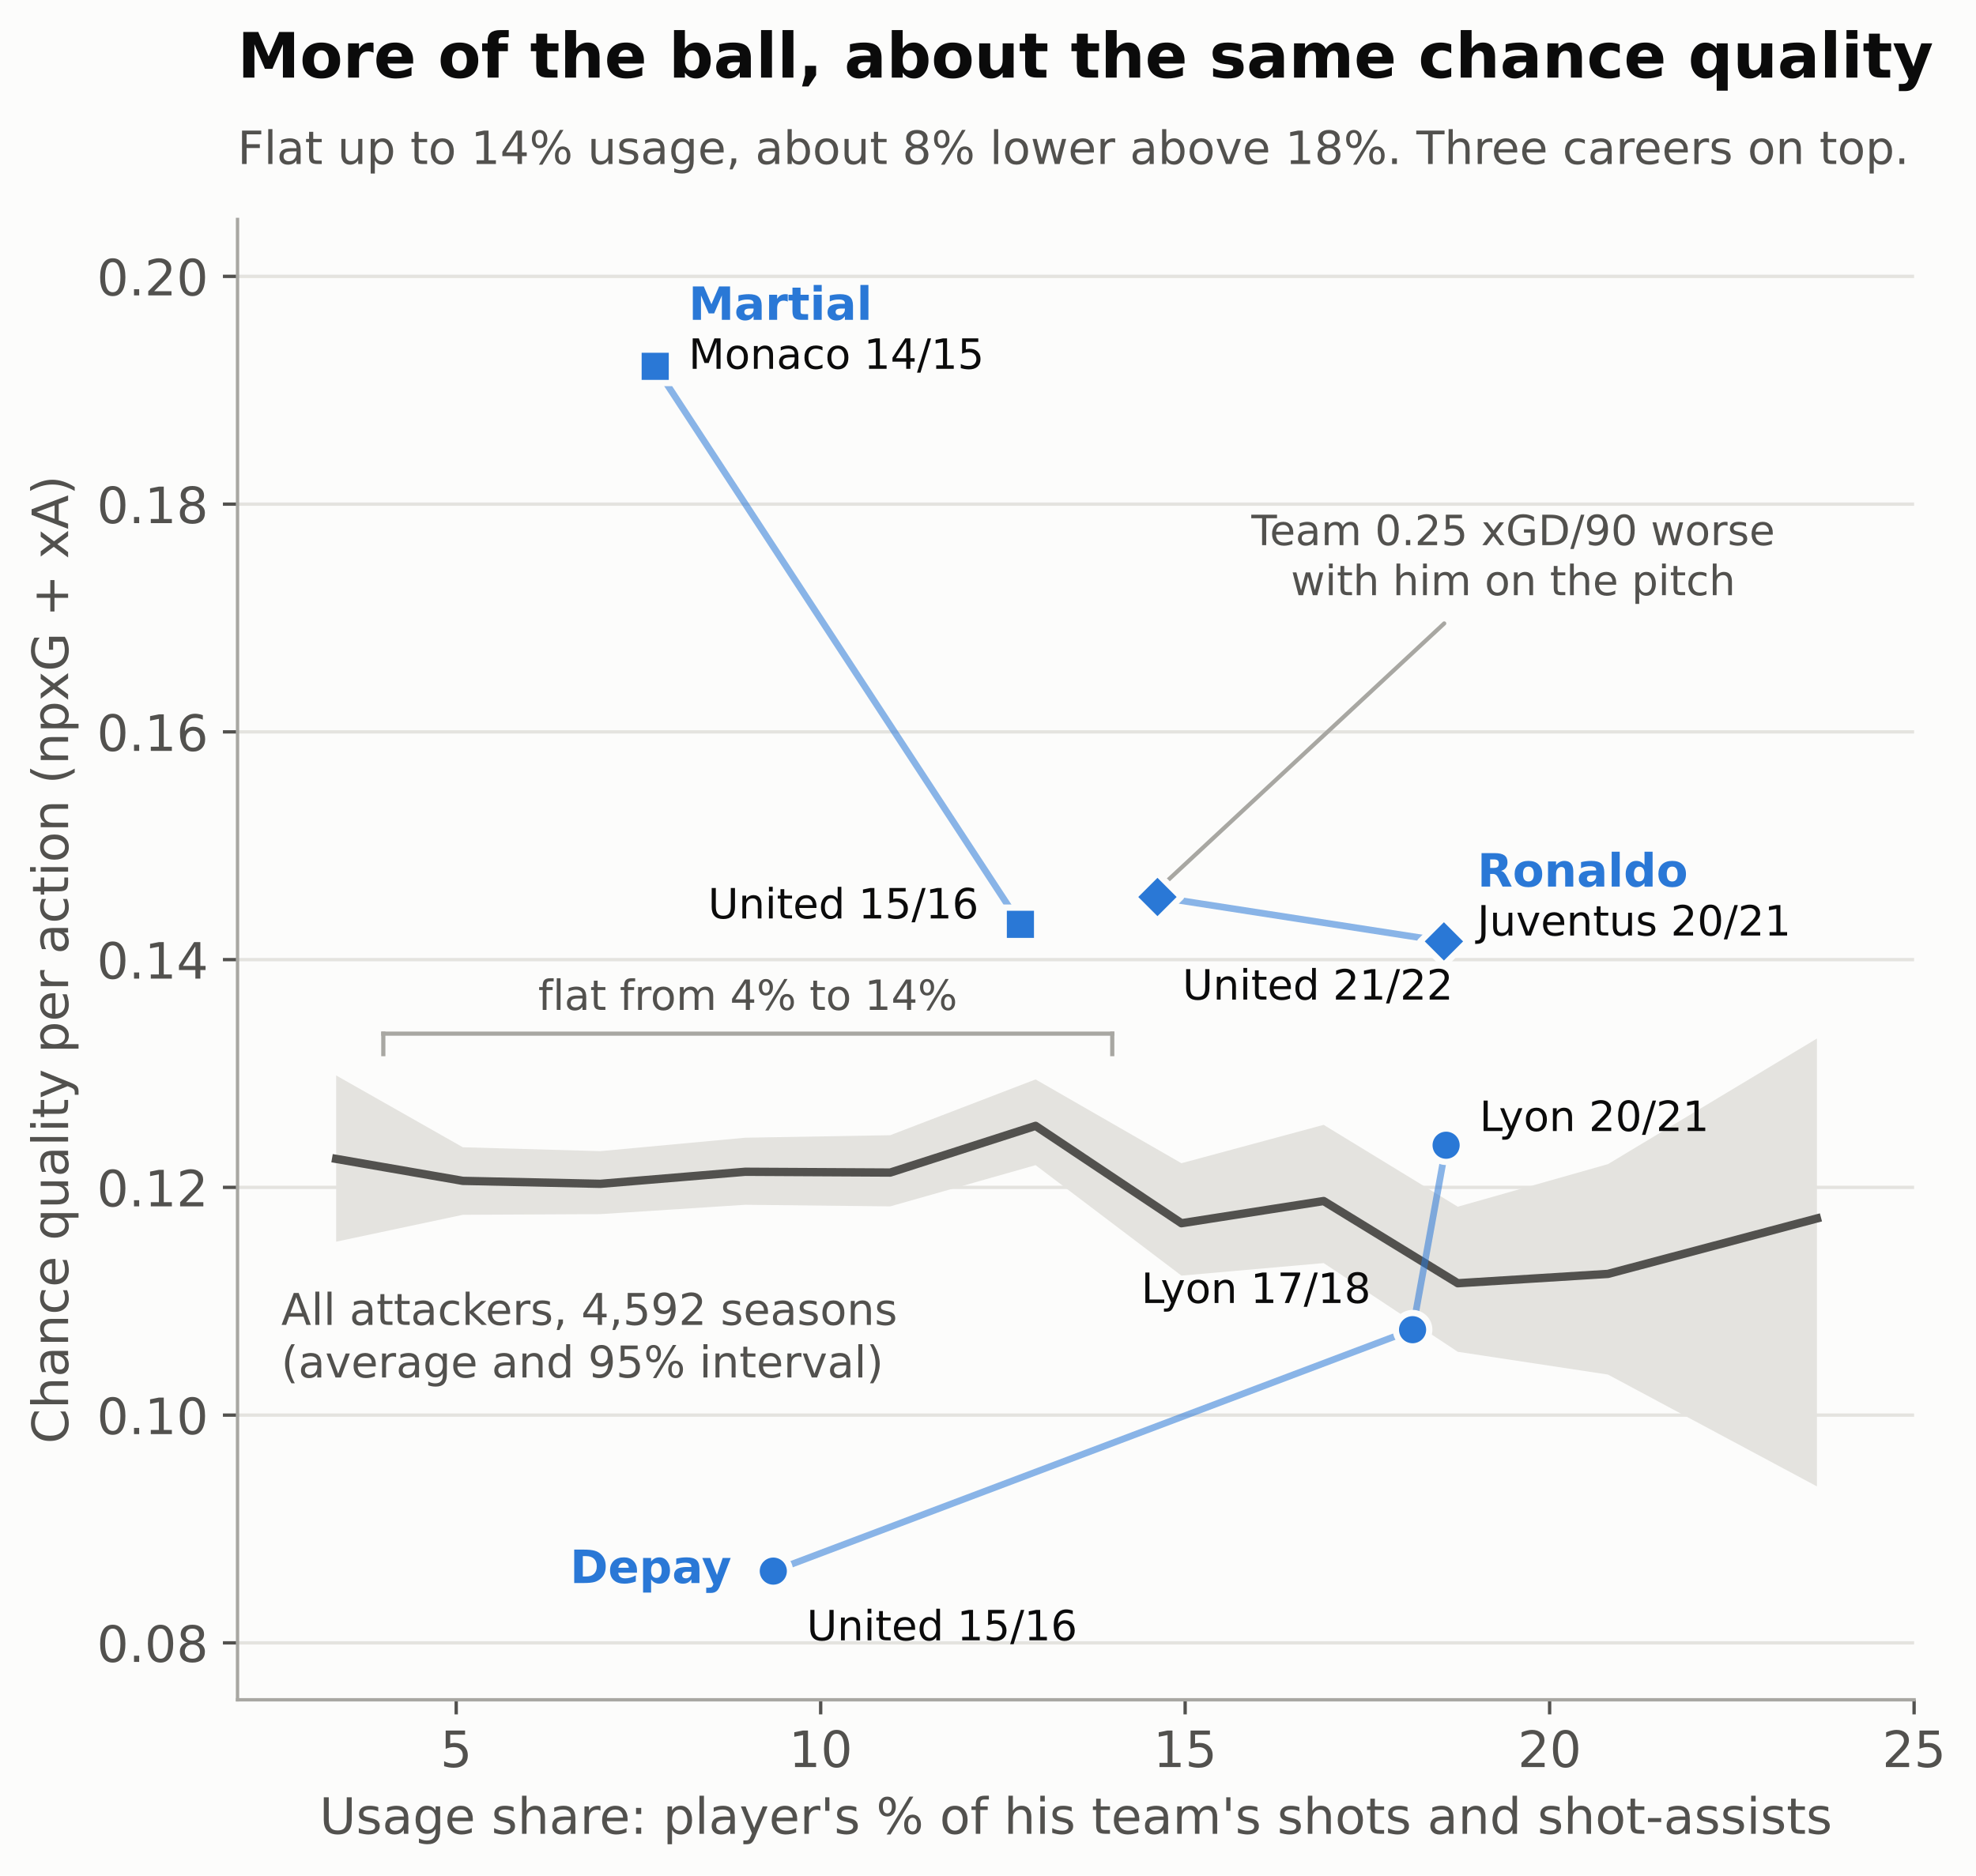
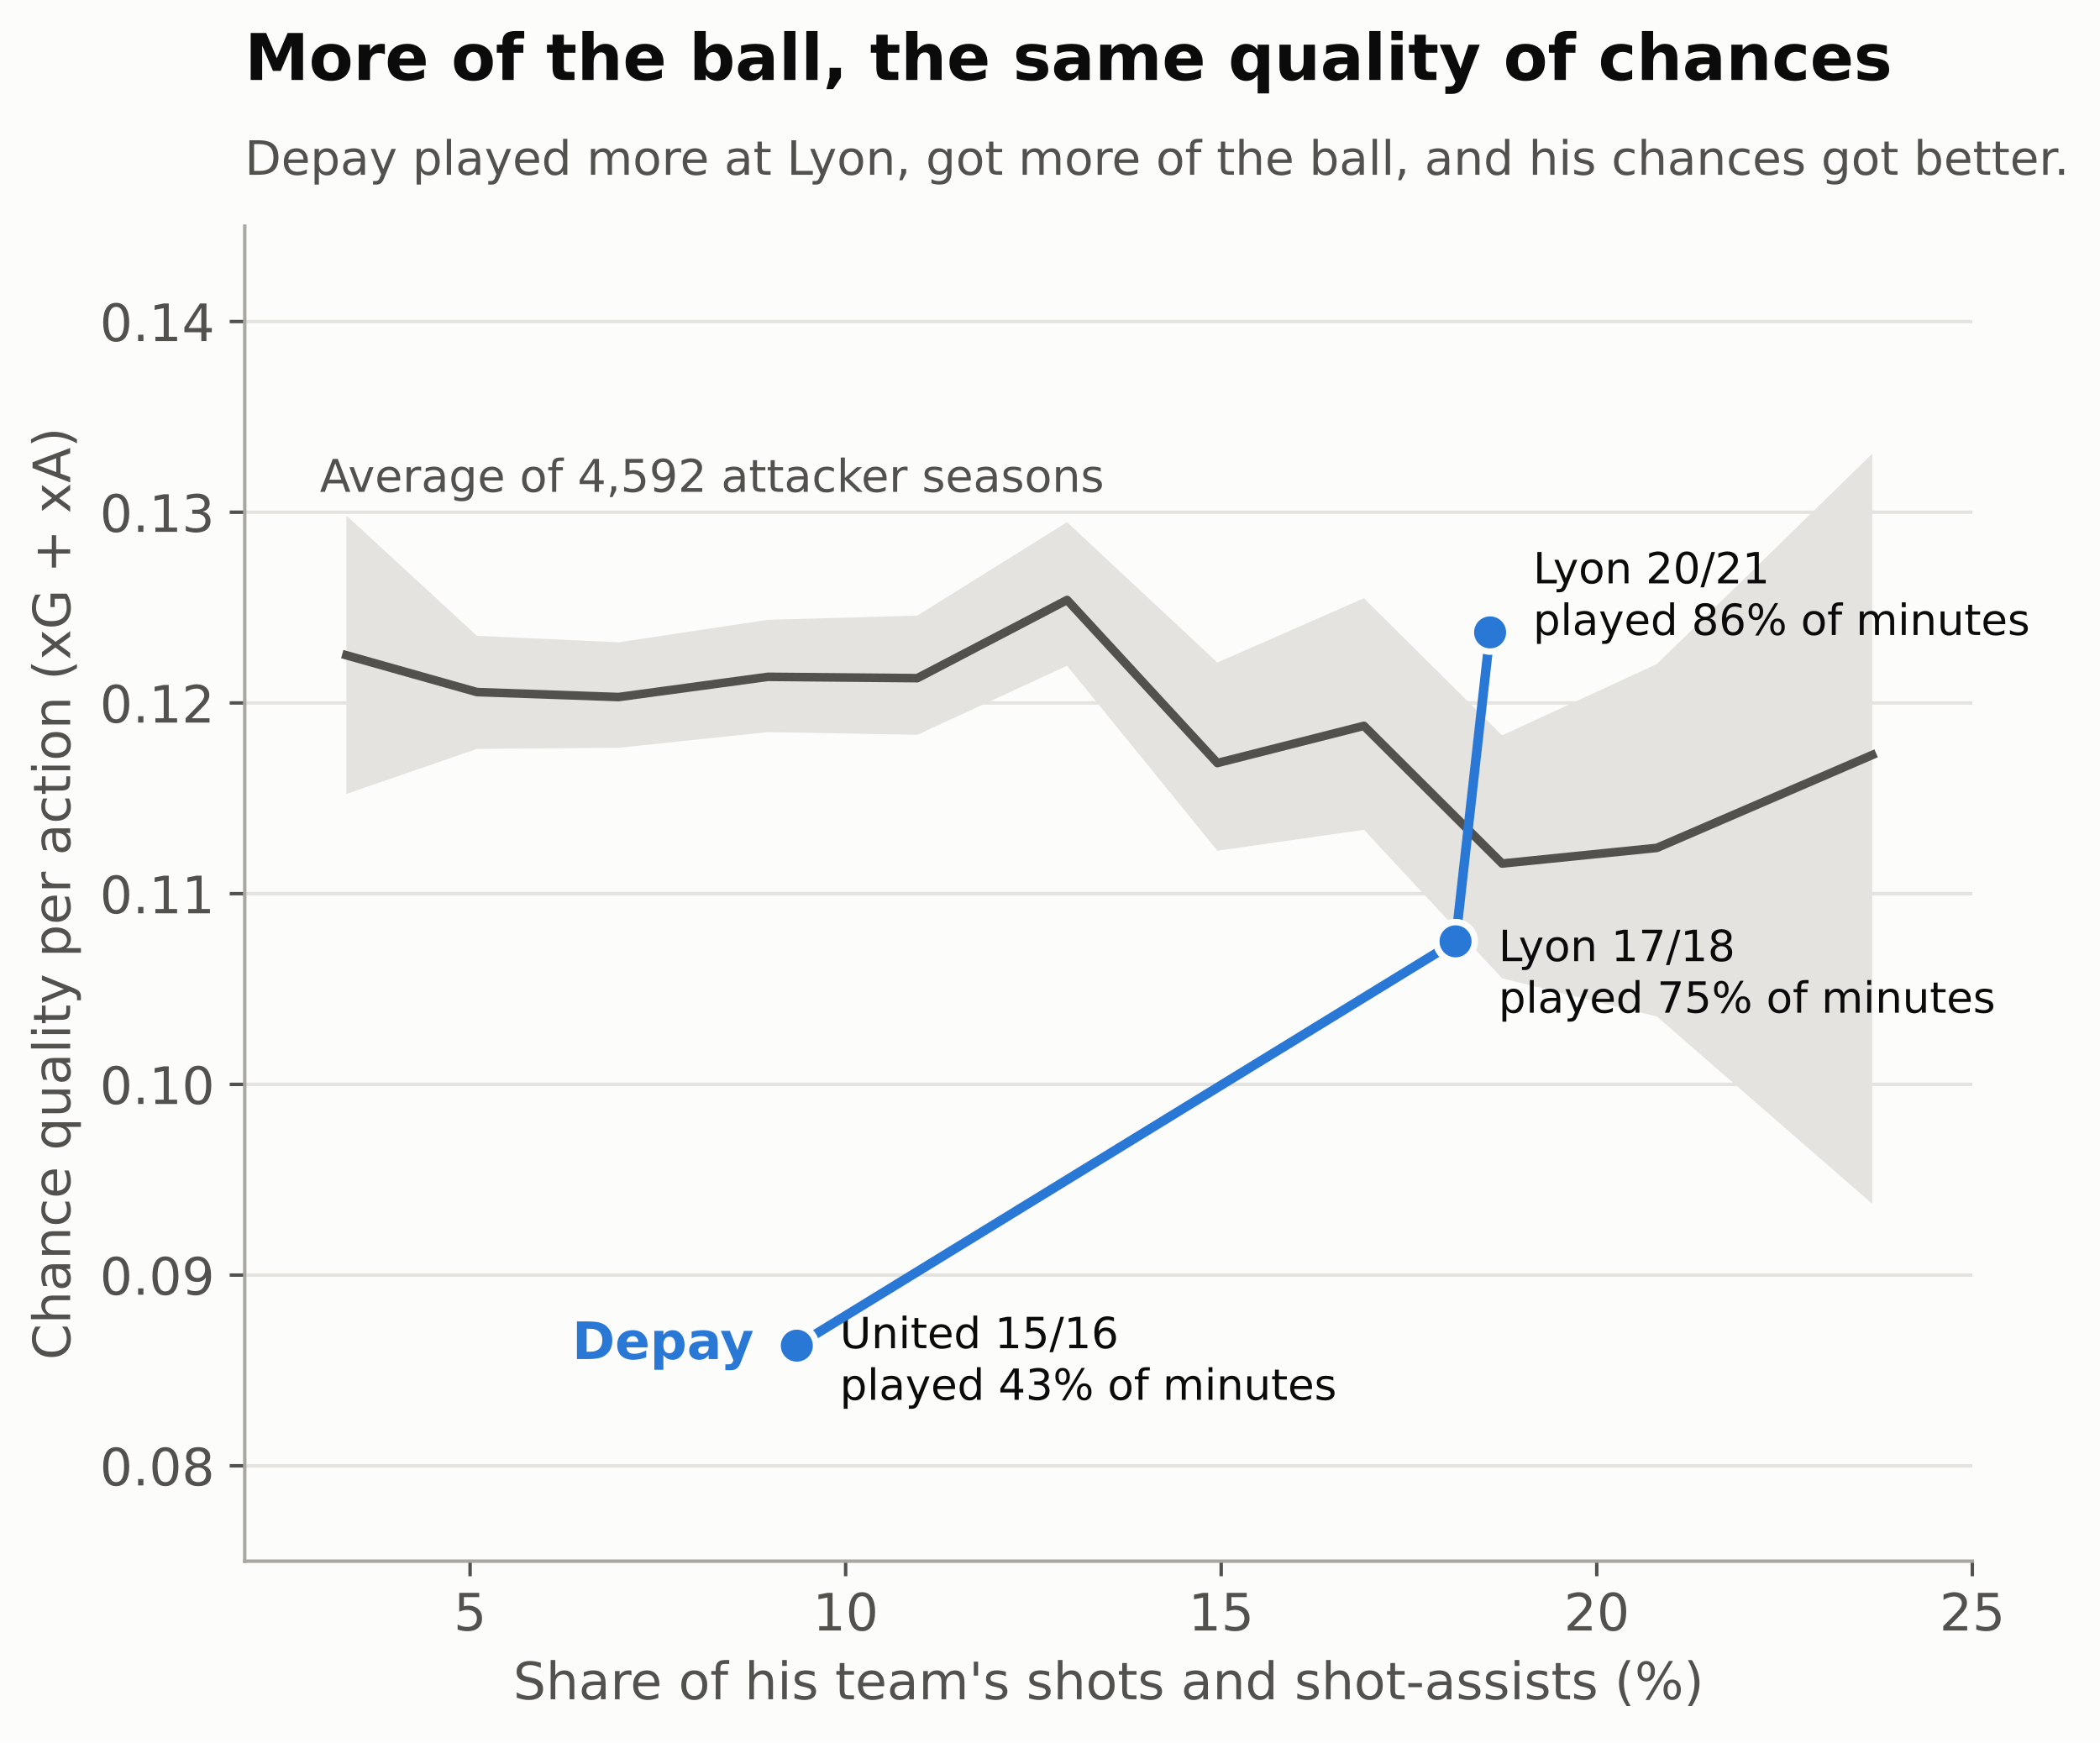
- <svg xmlns="http://www.w3.org/2000/svg" xmlns:xlink="http://www.w3.org/1999/xlink" width="473.515pt" height="449.615pt" viewBox="0 0 473.515 449.615" version="1.1">
+ <svg xmlns="http://www.w3.org/2000/svg" xmlns:xlink="http://www.w3.org/1999/xlink" width="488.373pt" height="405.263pt" viewBox="0 0 488.373 405.263" version="1.1">
  <defs>
    <style type="text/css">*{stroke-linejoin: round; stroke-linecap: butt}</style>
  </defs>
  <g id="figure_1">
    <g id="patch_1">
-       <path d="M -0 449.615  L 473.515 449.615  L 473.515 0  L -0 0  z " style="fill: #fcfcfb" />
+       <path d="M -0 405.263  L 488.373 405.263  L 488.373 0  L -0 0  z " style="fill: #fcfcfb" />
    </g>
    <g id="axes_1">
      <g id="patch_2">
-         <path d="M 56.92 407.414  L 458.68 407.414  L 458.68 52.598  L 56.92 52.598  z " style="fill: #fcfcfb" />
+         <path d="M 56.92 363.062  L 458.68 363.062  L 458.68 52.598  L 56.92 52.598  z " style="fill: #fcfcfb" />
      </g>
      <g id="FillBetweenPolyCollection_1">
        <defs>
-           <path id="m66f7630652" d="M 80.554 -191.851  L 80.554 -152.003  L 110.913 -158.444  L 143.857 -158.608  L 178.583 -160.846  L 213.327 -160.464  L 248.157 -170.344  L 283.111 -143.869  L 317.19 -146.872  L 349.331 -125.61  L 385.315 -120.151  L 435.395 -93.349  L 435.395 -200.695  L 435.395 -200.695  L 385.315 -170.59  L 349.331 -160.382  L 317.19 -180.006  L 283.111 -170.808  L 248.157 -190.896  L 213.327 -177.522  L 178.583 -176.922  L 143.857 -173.701  L 110.913 -174.629  L 80.554 -191.851  z " />
+           <path id="m3b69d3f0be" d="M 80.554 -285.383  L 80.554 -220.629  L 110.913 -231.096  L 143.857 -231.362  L 178.583 -234.999  L 213.327 -234.378  L 248.157 -250.434  L 283.111 -207.412  L 317.19 -212.291  L 349.331 -177.741  L 385.315 -168.87  L 435.395 -125.317  L 435.395 -299.753  L 435.395 -299.753  L 385.315 -250.833  L 349.331 -234.245  L 317.19 -266.134  L 283.111 -251.188  L 248.157 -283.831  L 213.327 -262.098  L 178.583 -261.122  L 143.857 -255.889  L 110.913 -257.397  L 80.554 -285.383  z " />
        </defs>
-         <g clip-path="url(#pf5ed3ac1d7)">
-           <use xlink:href="#m66f7630652" x="0" y="449.615" style="fill: #e4e3df" />
+         <g clip-path="url(#p48d8b0e782)">
+           <use xlink:href="#m3b69d3f0be" x="0" y="405.263" style="fill: #e4e3df" />
        </g>
      </g>
      <g id="matplotlib.axis_1">
        <g id="xtick_1">
          <g id="line2d_1">
            <defs>
-               <path id="m68a782cfd2" d="M 0 0  L 0 3.5  " style="stroke: #52514e; stroke-width: 0.8" />
+               <path id="m44d09cf407" d="M 0 0  L 0 3.5  " style="stroke: #52514e; stroke-width: 0.8" />
            </defs>
            <g>
-               <use xlink:href="#m68a782cfd2" x="109.323" y="407.414" style="fill: #52514e; stroke: #52514e; stroke-width: 0.8" />
+               <use xlink:href="#m44d09cf407" x="109.323" y="363.062" style="fill: #52514e; stroke: #52514e; stroke-width: 0.8" />
            </g>
          </g>
          <g id="text_1">
-             <text style="font-size: 12px; font-family: 'DejaVu Sans'; text-anchor: middle; fill: #52514e" x="109.323" y="423.531" transform="rotate(-0 109.3232 423.5308)">5</text>
+             <text style="font-size: 12px; font-family: 'DejaVu Sans'; text-anchor: middle; fill: #52514e" x="109.323" y="379.179" transform="rotate(-0 109.3232 379.1788)">5</text>
          </g>
        </g>
        <g id="xtick_2">
          <g id="line2d_2">
            <g>
-               <use xlink:href="#m68a782cfd2" x="196.662" y="407.414" style="fill: #52514e; stroke: #52514e; stroke-width: 0.8" />
+               <use xlink:href="#m44d09cf407" x="196.662" y="363.062" style="fill: #52514e; stroke: #52514e; stroke-width: 0.8" />
            </g>
          </g>
          <g id="text_2">
-             <text style="font-size: 12px; font-family: 'DejaVu Sans'; text-anchor: middle; fill: #52514e" x="196.662" y="423.531" transform="rotate(-0 196.6623 423.5308)">10</text>
+             <text style="font-size: 12px; font-family: 'DejaVu Sans'; text-anchor: middle; fill: #52514e" x="196.662" y="379.179" transform="rotate(-0 196.6623 379.1788)">10</text>
          </g>
        </g>
        <g id="xtick_3">
          <g id="line2d_3">
            <g>
-               <use xlink:href="#m68a782cfd2" x="284.001" y="407.414" style="fill: #52514e; stroke: #52514e; stroke-width: 0.8" />
+               <use xlink:href="#m44d09cf407" x="284.001" y="363.062" style="fill: #52514e; stroke: #52514e; stroke-width: 0.8" />
            </g>
          </g>
          <g id="text_3">
-             <text style="font-size: 12px; font-family: 'DejaVu Sans'; text-anchor: middle; fill: #52514e" x="284.001" y="423.531" transform="rotate(-0 284.0014 423.5308)">15</text>
+             <text style="font-size: 12px; font-family: 'DejaVu Sans'; text-anchor: middle; fill: #52514e" x="284.001" y="379.179" transform="rotate(-0 284.0014 379.1788)">15</text>
          </g>
        </g>
        <g id="xtick_4">
          <g id="line2d_4">
            <g>
-               <use xlink:href="#m68a782cfd2" x="371.341" y="407.414" style="fill: #52514e; stroke: #52514e; stroke-width: 0.8" />
+               <use xlink:href="#m44d09cf407" x="371.341" y="363.062" style="fill: #52514e; stroke: #52514e; stroke-width: 0.8" />
            </g>
          </g>
          <g id="text_4">
-             <text style="font-size: 12px; font-family: 'DejaVu Sans'; text-anchor: middle; fill: #52514e" x="371.341" y="423.531" transform="rotate(-0 371.3406 423.5308)">20</text>
+             <text style="font-size: 12px; font-family: 'DejaVu Sans'; text-anchor: middle; fill: #52514e" x="371.341" y="379.179" transform="rotate(-0 371.3406 379.1788)">20</text>
          </g>
        </g>
        <g id="xtick_5">
          <g id="line2d_5">
            <g>
-               <use xlink:href="#m68a782cfd2" x="458.68" y="407.414" style="fill: #52514e; stroke: #52514e; stroke-width: 0.8" />
+               <use xlink:href="#m44d09cf407" x="458.68" y="363.062" style="fill: #52514e; stroke: #52514e; stroke-width: 0.8" />
            </g>
          </g>
          <g id="text_5">
-             <text style="font-size: 12px; font-family: 'DejaVu Sans'; text-anchor: middle; fill: #52514e" x="458.68" y="423.531" transform="rotate(-0 458.6797 423.5308)">25</text>
+             <text style="font-size: 12px; font-family: 'DejaVu Sans'; text-anchor: middle; fill: #52514e" x="458.68" y="379.179" transform="rotate(-0 458.6797 379.1788)">25</text>
          </g>
        </g>
        <g id="text_6">
-           <text style="font-size: 12px; font-family: 'DejaVu Sans'; text-anchor: middle; fill: #52514e" x="257.8" y="439.532" transform="rotate(-0 257.7997 439.5318)">Usage share: player's % of his team's shots and shot-assists</text>
+           <text style="font-size: 12px; font-family: 'DejaVu Sans'; text-anchor: middle; fill: #52514e" x="257.8" y="395.18" transform="rotate(-0 257.7997 395.1798)">Share of his team's shots and shot-assists (%)</text>
        </g>
      </g>
      <g id="matplotlib.axis_2">
        <g id="ytick_1">
          <g id="line2d_6">
-             <path d="M 56.92 393.767  L 458.68 393.767  " clip-path="url(#pf5ed3ac1d7)" style="fill: none; stroke: #e4e3df; stroke-width: 0.8; stroke-linecap: square" />
+             <path d="M 56.92 340.886  L 458.68 340.886  " clip-path="url(#p48d8b0e782)" style="fill: none; stroke: #e4e3df; stroke-width: 0.8; stroke-linecap: square" />
          </g>
          <g id="line2d_7">
            <defs>
-               <path id="m36273874a0" d="M 0 0  L -3.5 0  " style="stroke: #52514e; stroke-width: 0.8" />
+               <path id="ma3d7a1ec48" d="M 0 0  L -3.5 0  " style="stroke: #52514e; stroke-width: 0.8" />
            </defs>
            <g>
-               <use xlink:href="#m36273874a0" x="56.92" y="393.767" style="fill: #52514e; stroke: #52514e; stroke-width: 0.8" />
+               <use xlink:href="#ma3d7a1ec48" x="56.92" y="340.886" style="fill: #52514e; stroke: #52514e; stroke-width: 0.8" />
            </g>
          </g>
          <g id="text_7">
-             <text style="font-size: 12px; font-family: 'DejaVu Sans'; text-anchor: end; fill: #52514e" x="49.92" y="398.325" transform="rotate(-0 49.91969 398.3255)">0.08</text>
+             <text style="font-size: 12px; font-family: 'DejaVu Sans'; text-anchor: end; fill: #52514e" x="49.92" y="345.444" transform="rotate(-0 49.91969 345.4443)">0.08</text>
          </g>
        </g>
        <g id="ytick_2">
          <g id="line2d_8">
-             <path d="M 56.92 339.18  L 458.68 339.18  " clip-path="url(#pf5ed3ac1d7)" style="fill: none; stroke: #e4e3df; stroke-width: 0.8; stroke-linecap: square" />
+             <path d="M 56.92 296.534  L 458.68 296.534  " clip-path="url(#p48d8b0e782)" style="fill: none; stroke: #e4e3df; stroke-width: 0.8; stroke-linecap: square" />
          </g>
          <g id="line2d_9">
            <g>
-               <use xlink:href="#m36273874a0" x="56.92" y="339.18" style="fill: #52514e; stroke: #52514e; stroke-width: 0.8" />
+               <use xlink:href="#ma3d7a1ec48" x="56.92" y="296.534" style="fill: #52514e; stroke: #52514e; stroke-width: 0.8" />
            </g>
          </g>
          <g id="text_8">
-             <text style="font-size: 12px; font-family: 'DejaVu Sans'; text-anchor: end; fill: #52514e" x="49.92" y="343.738" transform="rotate(-0 49.91969 343.7384)">0.10</text>
+             <text style="font-size: 12px; font-family: 'DejaVu Sans'; text-anchor: end; fill: #52514e" x="49.92" y="301.092" transform="rotate(-0 49.91969 301.0922)">0.09</text>
          </g>
        </g>
        <g id="ytick_3">
          <g id="line2d_10">
-             <path d="M 56.92 284.593  L 458.68 284.593  " clip-path="url(#pf5ed3ac1d7)" style="fill: none; stroke: #e4e3df; stroke-width: 0.8; stroke-linecap: square" />
+             <path d="M 56.92 252.182  L 458.68 252.182  " clip-path="url(#p48d8b0e782)" style="fill: none; stroke: #e4e3df; stroke-width: 0.8; stroke-linecap: square" />
          </g>
          <g id="line2d_11">
            <g>
-               <use xlink:href="#m36273874a0" x="56.92" y="284.593" style="fill: #52514e; stroke: #52514e; stroke-width: 0.8" />
+               <use xlink:href="#ma3d7a1ec48" x="56.92" y="252.182" style="fill: #52514e; stroke: #52514e; stroke-width: 0.8" />
            </g>
          </g>
          <g id="text_9">
-             <text style="font-size: 12px; font-family: 'DejaVu Sans'; text-anchor: end; fill: #52514e" x="49.92" y="289.151" transform="rotate(-0 49.91969 289.1513)">0.12</text>
+             <text style="font-size: 12px; font-family: 'DejaVu Sans'; text-anchor: end; fill: #52514e" x="49.92" y="256.74" transform="rotate(-0 49.91969 256.7403)">0.10</text>
          </g>
        </g>
        <g id="ytick_4">
          <g id="line2d_12">
-             <path d="M 56.92 230.006  L 458.68 230.006  " clip-path="url(#pf5ed3ac1d7)" style="fill: none; stroke: #e4e3df; stroke-width: 0.8; stroke-linecap: square" />
+             <path d="M 56.92 207.83  L 458.68 207.83  " clip-path="url(#p48d8b0e782)" style="fill: none; stroke: #e4e3df; stroke-width: 0.8; stroke-linecap: square" />
          </g>
          <g id="line2d_13">
            <g>
-               <use xlink:href="#m36273874a0" x="56.92" y="230.006" style="fill: #52514e; stroke: #52514e; stroke-width: 0.8" />
+               <use xlink:href="#ma3d7a1ec48" x="56.92" y="207.83" style="fill: #52514e; stroke: #52514e; stroke-width: 0.8" />
            </g>
          </g>
          <g id="text_10">
-             <text style="font-size: 12px; font-family: 'DejaVu Sans'; text-anchor: end; fill: #52514e" x="49.92" y="234.564" transform="rotate(-0 49.91969 234.5642)">0.14</text>
+             <text style="font-size: 12px; font-family: 'DejaVu Sans'; text-anchor: end; fill: #52514e" x="49.92" y="212.388" transform="rotate(-0 49.91969 212.3882)">0.11</text>
          </g>
        </g>
        <g id="ytick_5">
          <g id="line2d_14">
-             <path d="M 56.92 175.419  L 458.68 175.419  " clip-path="url(#pf5ed3ac1d7)" style="fill: none; stroke: #e4e3df; stroke-width: 0.8; stroke-linecap: square" />
+             <path d="M 56.92 163.478  L 458.68 163.478  " clip-path="url(#p48d8b0e782)" style="fill: none; stroke: #e4e3df; stroke-width: 0.8; stroke-linecap: square" />
          </g>
          <g id="line2d_15">
            <g>
-               <use xlink:href="#m36273874a0" x="56.92" y="175.419" style="fill: #52514e; stroke: #52514e; stroke-width: 0.8" />
+               <use xlink:href="#ma3d7a1ec48" x="56.92" y="163.478" style="fill: #52514e; stroke: #52514e; stroke-width: 0.8" />
            </g>
          </g>
          <g id="text_11">
-             <text style="font-size: 12px; font-family: 'DejaVu Sans'; text-anchor: end; fill: #52514e" x="49.92" y="179.977" transform="rotate(-0 49.91969 179.9772)">0.16</text>
+             <text style="font-size: 12px; font-family: 'DejaVu Sans'; text-anchor: end; fill: #52514e" x="49.92" y="168.036" transform="rotate(-0 49.91969 168.0362)">0.12</text>
          </g>
        </g>
        <g id="ytick_6">
          <g id="line2d_16">
-             <path d="M 56.92 120.832  L 458.68 120.832  " clip-path="url(#pf5ed3ac1d7)" style="fill: none; stroke: #e4e3df; stroke-width: 0.8; stroke-linecap: square" />
+             <path d="M 56.92 119.126  L 458.68 119.126  " clip-path="url(#p48d8b0e782)" style="fill: none; stroke: #e4e3df; stroke-width: 0.8; stroke-linecap: square" />
          </g>
          <g id="line2d_17">
            <g>
-               <use xlink:href="#m36273874a0" x="56.92" y="120.832" style="fill: #52514e; stroke: #52514e; stroke-width: 0.8" />
+               <use xlink:href="#ma3d7a1ec48" x="56.92" y="119.126" style="fill: #52514e; stroke: #52514e; stroke-width: 0.8" />
            </g>
          </g>
          <g id="text_12">
-             <text style="font-size: 12px; font-family: 'DejaVu Sans'; text-anchor: end; fill: #52514e" x="49.92" y="125.39" transform="rotate(-0 49.91969 125.3901)">0.18</text>
+             <text style="font-size: 12px; font-family: 'DejaVu Sans'; text-anchor: end; fill: #52514e" x="49.92" y="123.684" transform="rotate(-0 49.91969 123.6843)">0.13</text>
          </g>
        </g>
        <g id="ytick_7">
          <g id="line2d_18">
-             <path d="M 56.92 66.244  L 458.68 66.244  " clip-path="url(#pf5ed3ac1d7)" style="fill: none; stroke: #e4e3df; stroke-width: 0.8; stroke-linecap: square" />
+             <path d="M 56.92 74.774  L 458.68 74.774  " clip-path="url(#p48d8b0e782)" style="fill: none; stroke: #e4e3df; stroke-width: 0.8; stroke-linecap: square" />
          </g>
          <g id="line2d_19">
            <g>
-               <use xlink:href="#m36273874a0" x="56.92" y="66.244" style="fill: #52514e; stroke: #52514e; stroke-width: 0.8" />
+               <use xlink:href="#ma3d7a1ec48" x="56.92" y="74.774" style="fill: #52514e; stroke: #52514e; stroke-width: 0.8" />
            </g>
          </g>
          <g id="text_13">
-             <text style="font-size: 12px; font-family: 'DejaVu Sans'; text-anchor: end; fill: #52514e" x="49.92" y="70.803" transform="rotate(-0 49.91969 70.80302)">0.20</text>
+             <text style="font-size: 12px; font-family: 'DejaVu Sans'; text-anchor: end; fill: #52514e" x="49.92" y="79.332" transform="rotate(-0 49.91969 79.33225)">0.14</text>
          </g>
        </g>
        <g id="text_14">
-           <text style="font-size: 12px; font-family: 'DejaVu Sans'; text-anchor: middle; fill: #52514e" x="16.318" y="230.006" transform="rotate(-90 16.31812 230.0057)">Chance quality per action (npxG + xA)</text>
+           <text style="font-size: 12px; font-family: 'DejaVu Sans'; text-anchor: middle; fill: #52514e" x="16.318" y="207.83" transform="rotate(-90 16.31812 207.8297)">Chance quality per action (xG + xA)</text>
        </g>
      </g>
      <g id="line2d_20">
-         <path d="M 80.554 277.769  L 110.913 283.037  L 143.857 283.747  L 178.583 280.854  L 213.327 281.045  L 248.157 269.854  L 283.111 293.19  L 317.19 287.868  L 349.331 307.574  L 385.315 305.336  L 435.395 292.044  " clip-path="url(#pf5ed3ac1d7)" style="fill: none; stroke: #52514e; stroke-width: 2; stroke-linecap: square" />
+         <path d="M 80.554 152.39  L 110.913 160.95  L 143.857 162.103  L 178.583 157.401  L 213.327 157.712  L 248.157 139.528  L 283.111 177.449  L 317.19 168.8  L 349.331 200.822  L 385.315 197.185  L 435.395 175.586  " clip-path="url(#p48d8b0e782)" style="fill: none; stroke: #52514e; stroke-width: 2; stroke-linecap: square" />
+       </g>
+       <g id="patch_3">
+         <path d="M 56.92 363.062  L 56.92 52.598  " style="fill: none; stroke: #a8a7a2; stroke-width: 0.8; stroke-linejoin: miter; stroke-linecap: square" />
+       </g>
+       <g id="patch_4">
+         <path d="M 56.92 363.062  L 458.68 363.062  " style="fill: none; stroke: #a8a7a2; stroke-width: 0.8; stroke-linejoin: miter; stroke-linecap: square" />
+       </g>
+       <g id="text_15">
+         <text style="font-size: 10.5px; font-family: 'DejaVu Sans'; text-anchor: start; fill: #52514e" x="74.388" y="114.386" transform="rotate(-0 74.38751 114.3856)">Average of 4,592 attacker seasons</text>
+       </g>
+       <g id="text_16">
+         <text style="font-size: 10px; font-family: 'DejaVu Sans'; fill: #0b0b0b" transform="translate(195.3082 313.5406)">United 15/16</text>
+         <text style="font-size: 10px; font-family: 'DejaVu Sans'; fill: #0b0b0b" transform="translate(195.3082 325.5433)">played 43% of minutes</text>
+       </g>
+       <g id="text_17">
+         <text style="font-size: 10px; font-family: 'DejaVu Sans'; fill: #0b0b0b" transform="translate(348.501 223.5139)">Lyon 17/18</text>
+         <text style="font-size: 10px; font-family: 'DejaVu Sans'; fill: #0b0b0b" transform="translate(348.501 235.5167)">played 75% of minutes</text>
+       </g>
+       <g id="text_18">
+         <text style="font-size: 10px; font-family: 'DejaVu Sans'; fill: #0b0b0b" transform="translate(356.5362 135.6637)">Lyon 20/21</text>
+         <text style="font-size: 10px; font-family: 'DejaVu Sans'; fill: #0b0b0b" transform="translate(356.5362 147.6664)">played 86% of minutes</text>
+       </g>
+       <g id="text_19">
+         <text style="font-weight: 700; font-size: 12px; font-family: 'DejaVu Sans'; text-anchor: end; fill: #2a78d6" x="175.308" y="316.061" transform="rotate(-0 175.3082 316.0611)">Depay</text>
+       </g>
+       <g id="text_20">
+         <text style="font-size: 11px; font-family: 'DejaVu Sans'; text-anchor: start; fill: #52514e" x="56.92" y="40.641" transform="rotate(-0 56.91969 40.64116)">Depay played more at Lyon, got more of the ball, and his chances got better.</text>
+       </g>
+       <g id="text_21">
+         <text style="font-weight: 700; font-size: 15px; font-family: 'DejaVu Sans'; text-anchor: start; fill: #0b0b0b" x="56.92" y="18.598" transform="rotate(-0 56.91969 18.59766)">More of the ball, the same quality of chances</text>
      </g>
      <g id="line2d_21">
-         <path d="M 91.855 247.746  L 266.534 247.746  " clip-path="url(#pf5ed3ac1d7)" style="fill: none; stroke: #a8a7a2; stroke-linecap: square" />
-       </g>
-       <g id="line2d_22">
-         <path d="M 91.855 252.659  L 91.855 247.746  " clip-path="url(#pf5ed3ac1d7)" style="fill: none; stroke: #a8a7a2; stroke-linecap: square" />
-       </g>
-       <g id="line2d_23">
-         <path d="M 266.534 252.659  L 266.534 247.746  " clip-path="url(#pf5ed3ac1d7)" style="fill: none; stroke: #a8a7a2; stroke-linecap: square" />
-       </g>
-       <g id="patch_3">
-         <path d="M 56.92 407.414  L 56.92 52.598  " style="fill: none; stroke: #a8a7a2; stroke-width: 0.8; stroke-linejoin: miter; stroke-linecap: square" />
-       </g>
-       <g id="patch_4">
-         <path d="M 56.92 407.414  L 458.68 407.414  " style="fill: none; stroke: #a8a7a2; stroke-width: 0.8; stroke-linejoin: miter; stroke-linecap: square" />
-       </g>
-       <g id="text_15">
-         <text style="font-size: 10.5px; font-family: 'DejaVu Sans'; fill: #52514e" transform="translate(67.40038 317.5586)">All attackers, 4,592 seasons</text>
-         <text style="font-size: 10.5px; font-family: 'DejaVu Sans'; fill: #52514e" transform="translate(67.40038 330.1614)">(average and 95% interval)</text>
-       </g>
-       <g id="text_16">
-         <text style="font-size: 10px; font-family: 'DejaVu Sans'; text-anchor: middle; fill: #52514e" x="179.194" y="242.069" transform="rotate(-0 179.1945 242.0689)">flat from 4% to 14%</text>
-       </g>
-       <g id="line2d_24">
-         <path d="M 185.308 376.572  L 338.501 318.71  L 346.536 274.494  " clip-path="url(#pf5ed3ac1d7)" style="fill: none; stroke: #2a78d6; stroke-opacity: 0.55; stroke-width: 1.6; stroke-linecap: square" />
-       </g>
-       <g id="text_17">
-         <text style="font-size: 10px; font-family: 'DejaVu Sans'; text-anchor: start; fill: #0b0b0b" x="193.308" y="393.17" transform="rotate(-0 193.3082 393.17)">United 15/16</text>
-       </g>
-       <g id="text_18">
-         <text style="font-size: 10px; font-family: 'DejaVu Sans'; text-anchor: end; fill: #0b0b0b" x="328.501" y="312.307" transform="rotate(-0 328.501 312.3073)">Lyon 17/18</text>
-       </g>
-       <g id="text_19">
-         <text style="font-size: 10px; font-family: 'DejaVu Sans'; text-anchor: start; fill: #0b0b0b" x="354.536" y="271.092" transform="rotate(-0 354.5362 271.0918)">Lyon 20/21</text>
-       </g>
-       <g id="text_20">
-         <text style="font-weight: 700; font-size: 11px; font-family: 'DejaVu Sans'; text-anchor: end; fill: #2a78d6" x="175.308" y="379.429" transform="rotate(-0 175.3082 379.4294)">Depay</text>
-       </g>
-       <g id="line2d_25">
-         <path d="M 157.01 87.806  L 244.524 221.545  " clip-path="url(#pf5ed3ac1d7)" style="fill: none; stroke: #2a78d6; stroke-opacity: 0.55; stroke-width: 1.6; stroke-linecap: square" />
-       </g>
-       <g id="text_21">
-         <text style="font-size: 10px; font-family: 'DejaVu Sans'; text-anchor: start; fill: #0b0b0b" x="165.01" y="88.404" transform="rotate(-0 165.0103 88.40398)">Monaco 14/15</text>
-       </g>
-       <g id="text_22">
-         <text style="font-size: 10px; font-family: 'DejaVu Sans'; text-anchor: end; fill: #0b0b0b" x="234.524" y="220.143" transform="rotate(-0 234.5241 220.1427)">United 15/16</text>
-       </g>
-       <g id="text_23">
-         <text style="font-weight: 700; font-size: 11px; font-family: 'DejaVu Sans'; text-anchor: start; fill: #2a78d6" x="165.01" y="76.664" transform="rotate(-0 165.0103 76.66417)">Martial</text>
-       </g>
-       <g id="line2d_26">
-         <path d="M 346.012 225.639  L 277.364 214.994  " clip-path="url(#pf5ed3ac1d7)" style="fill: none; stroke: #2a78d6; stroke-opacity: 0.55; stroke-width: 1.6; stroke-linecap: square" />
-       </g>
-       <g id="text_24">
-         <text style="font-size: 10px; font-family: 'DejaVu Sans'; text-anchor: start; fill: #0b0b0b" x="354.012" y="224.236" transform="rotate(-0 354.0122 224.2363)">Juventus 20/21</text>
-       </g>
-       <g id="text_25">
-         <text style="font-size: 10px; font-family: 'DejaVu Sans'; text-anchor: start; fill: #0b0b0b" x="283.364" y="239.592" transform="rotate(-0 283.3637 239.5923)">United 21/22</text>
-       </g>
-       <g id="text_26">
-         <text style="font-weight: 700; font-size: 11px; font-family: 'DejaVu Sans'; text-anchor: start; fill: #2a78d6" x="354.012" y="212.497" transform="rotate(-0 354.0122 212.4965)">Ronaldo</text>
-       </g>
-       <g id="patch_5">
-         <path d="M 346.077 149.432  Q 312.278 180.85 278.479 212.268  " style="fill: none; stroke: #a8a7a2; stroke-linecap: round" />
-       </g>
-       <g id="text_27">
-         <text style="font-size: 10px; font-family: 'DejaVu Sans'; fill: #52514e" transform="translate(299.8754 130.6636)">Team 0.25 xGD/90 worse</text>
-         <text style="font-size: 10px; font-family: 'DejaVu Sans'; fill: #52514e" transform="translate(309.3402 142.6663)">with him on the pitch</text>
-       </g>
-       <g id="text_28">
-         <text style="font-size: 11px; font-family: 'DejaVu Sans'; text-anchor: start; fill: #52514e" x="56.92" y="39.311" transform="rotate(-0 56.91969 39.3106)">Flat up to 14% usage, about 8% lower above 18%. Three careers on top.</text>
-       </g>
-       <g id="text_29">
-         <text style="font-weight: 700; font-size: 15px; font-family: 'DejaVu Sans'; text-anchor: start; fill: #0b0b0b" x="56.92" y="18.598" transform="rotate(-0 56.91969 18.59766)">More of the ball, about the same chance quality</text>
+         <path d="M 185.308 312.944  L 338.501 218.918  L 346.536 147.067  " clip-path="url(#p48d8b0e782)" style="fill: none; stroke: #2a78d6; stroke-width: 2.2; stroke-linecap: square" />
      </g>
      <g id="PathCollection_1">
        <defs>
-           <path id="md1699fce2d" d="M 0 4  C 1.061 4 2.078 3.579 2.828 2.828  C 3.579 2.078 4 1.061 4 0  C 4 -1.061 3.579 -2.078 2.828 -2.828  C 2.078 -3.579 1.061 -4 0 -4  C -1.061 -4 -2.078 -3.579 -2.828 -2.828  C -3.579 -2.078 -4 -1.061 -4 0  C -4 1.061 -3.579 2.078 -2.828 2.828  C -2.078 3.579 -1.061 4 0 4  z " style="stroke: #fcfcfb; stroke-width: 1.5" />
+           <path id="m2b86ec6df1" d="M 0 4.472  C 1.186 4.472 2.324 4.001 3.162 3.162  C 4.001 2.324 4.472 1.186 4.472 0  C 4.472 -1.186 4.001 -2.324 3.162 -3.162  C 2.324 -4.001 1.186 -4.472 0 -4.472  C -1.186 -4.472 -2.324 -4.001 -3.162 -3.162  C -4.001 -2.324 -4.472 -1.186 -4.472 0  C -4.472 1.186 -4.001 2.324 -3.162 3.162  C -2.324 4.001 -1.186 4.472 0 4.472  z " style="stroke: #fcfcfb; stroke-width: 1.5" />
        </defs>
-         <g clip-path="url(#pf5ed3ac1d7)">
-           <use xlink:href="#md1699fce2d" x="185.308" y="376.572" style="fill: #2a78d6; stroke: #fcfcfb; stroke-width: 1.5" />
-           <use xlink:href="#md1699fce2d" x="338.501" y="318.71" style="fill: #2a78d6; stroke: #fcfcfb; stroke-width: 1.5" />
-           <use xlink:href="#md1699fce2d" x="346.536" y="274.494" style="fill: #2a78d6; stroke: #fcfcfb; stroke-width: 1.5" />
-         </g>
-       </g>
-       <g id="PathCollection_2">
-         <defs>
-           <path id="m1a3d102d50" d="M -4 4  L 4 4  L 4 -4  L -4 -4  z " style="stroke: #fcfcfb; stroke-width: 1.5" />
-         </defs>
-         <g clip-path="url(#pf5ed3ac1d7)">
-           <use xlink:href="#m1a3d102d50" x="157.01" y="87.806" style="fill: #2a78d6; stroke: #fcfcfb; stroke-width: 1.5" />
-           <use xlink:href="#m1a3d102d50" x="244.524" y="221.545" style="fill: #2a78d6; stroke: #fcfcfb; stroke-width: 1.5" />
-         </g>
-       </g>
-       <g id="PathCollection_3">
-         <defs>
-           <path id="m30c0dba603" d="M -0 5.657  L 5.657 0  L 0 -5.657  L -5.657 -0  z " style="stroke: #fcfcfb; stroke-width: 1.5" />
-         </defs>
-         <g clip-path="url(#pf5ed3ac1d7)">
-           <use xlink:href="#m30c0dba603" x="346.012" y="225.639" style="fill: #2a78d6; stroke: #fcfcfb; stroke-width: 1.5" />
-           <use xlink:href="#m30c0dba603" x="277.364" y="214.994" style="fill: #2a78d6; stroke: #fcfcfb; stroke-width: 1.5" />
+         <g clip-path="url(#p48d8b0e782)">
+           <use xlink:href="#m2b86ec6df1" x="185.308" y="312.944" style="fill: #2a78d6; stroke: #fcfcfb; stroke-width: 1.5" />
+           <use xlink:href="#m2b86ec6df1" x="338.501" y="218.918" style="fill: #2a78d6; stroke: #fcfcfb; stroke-width: 1.5" />
+           <use xlink:href="#m2b86ec6df1" x="346.536" y="147.067" style="fill: #2a78d6; stroke: #fcfcfb; stroke-width: 1.5" />
        </g>
      </g>
    </g>
  </g>
  <defs>
-     <clipPath id="pf5ed3ac1d7">
-       <rect x="56.92" y="52.598" width="401.76" height="354.816" />
+     <clipPath id="p48d8b0e782">
+       <rect x="56.92" y="52.598" width="401.76" height="310.464" />
    </clipPath>
  </defs>
</svg>
